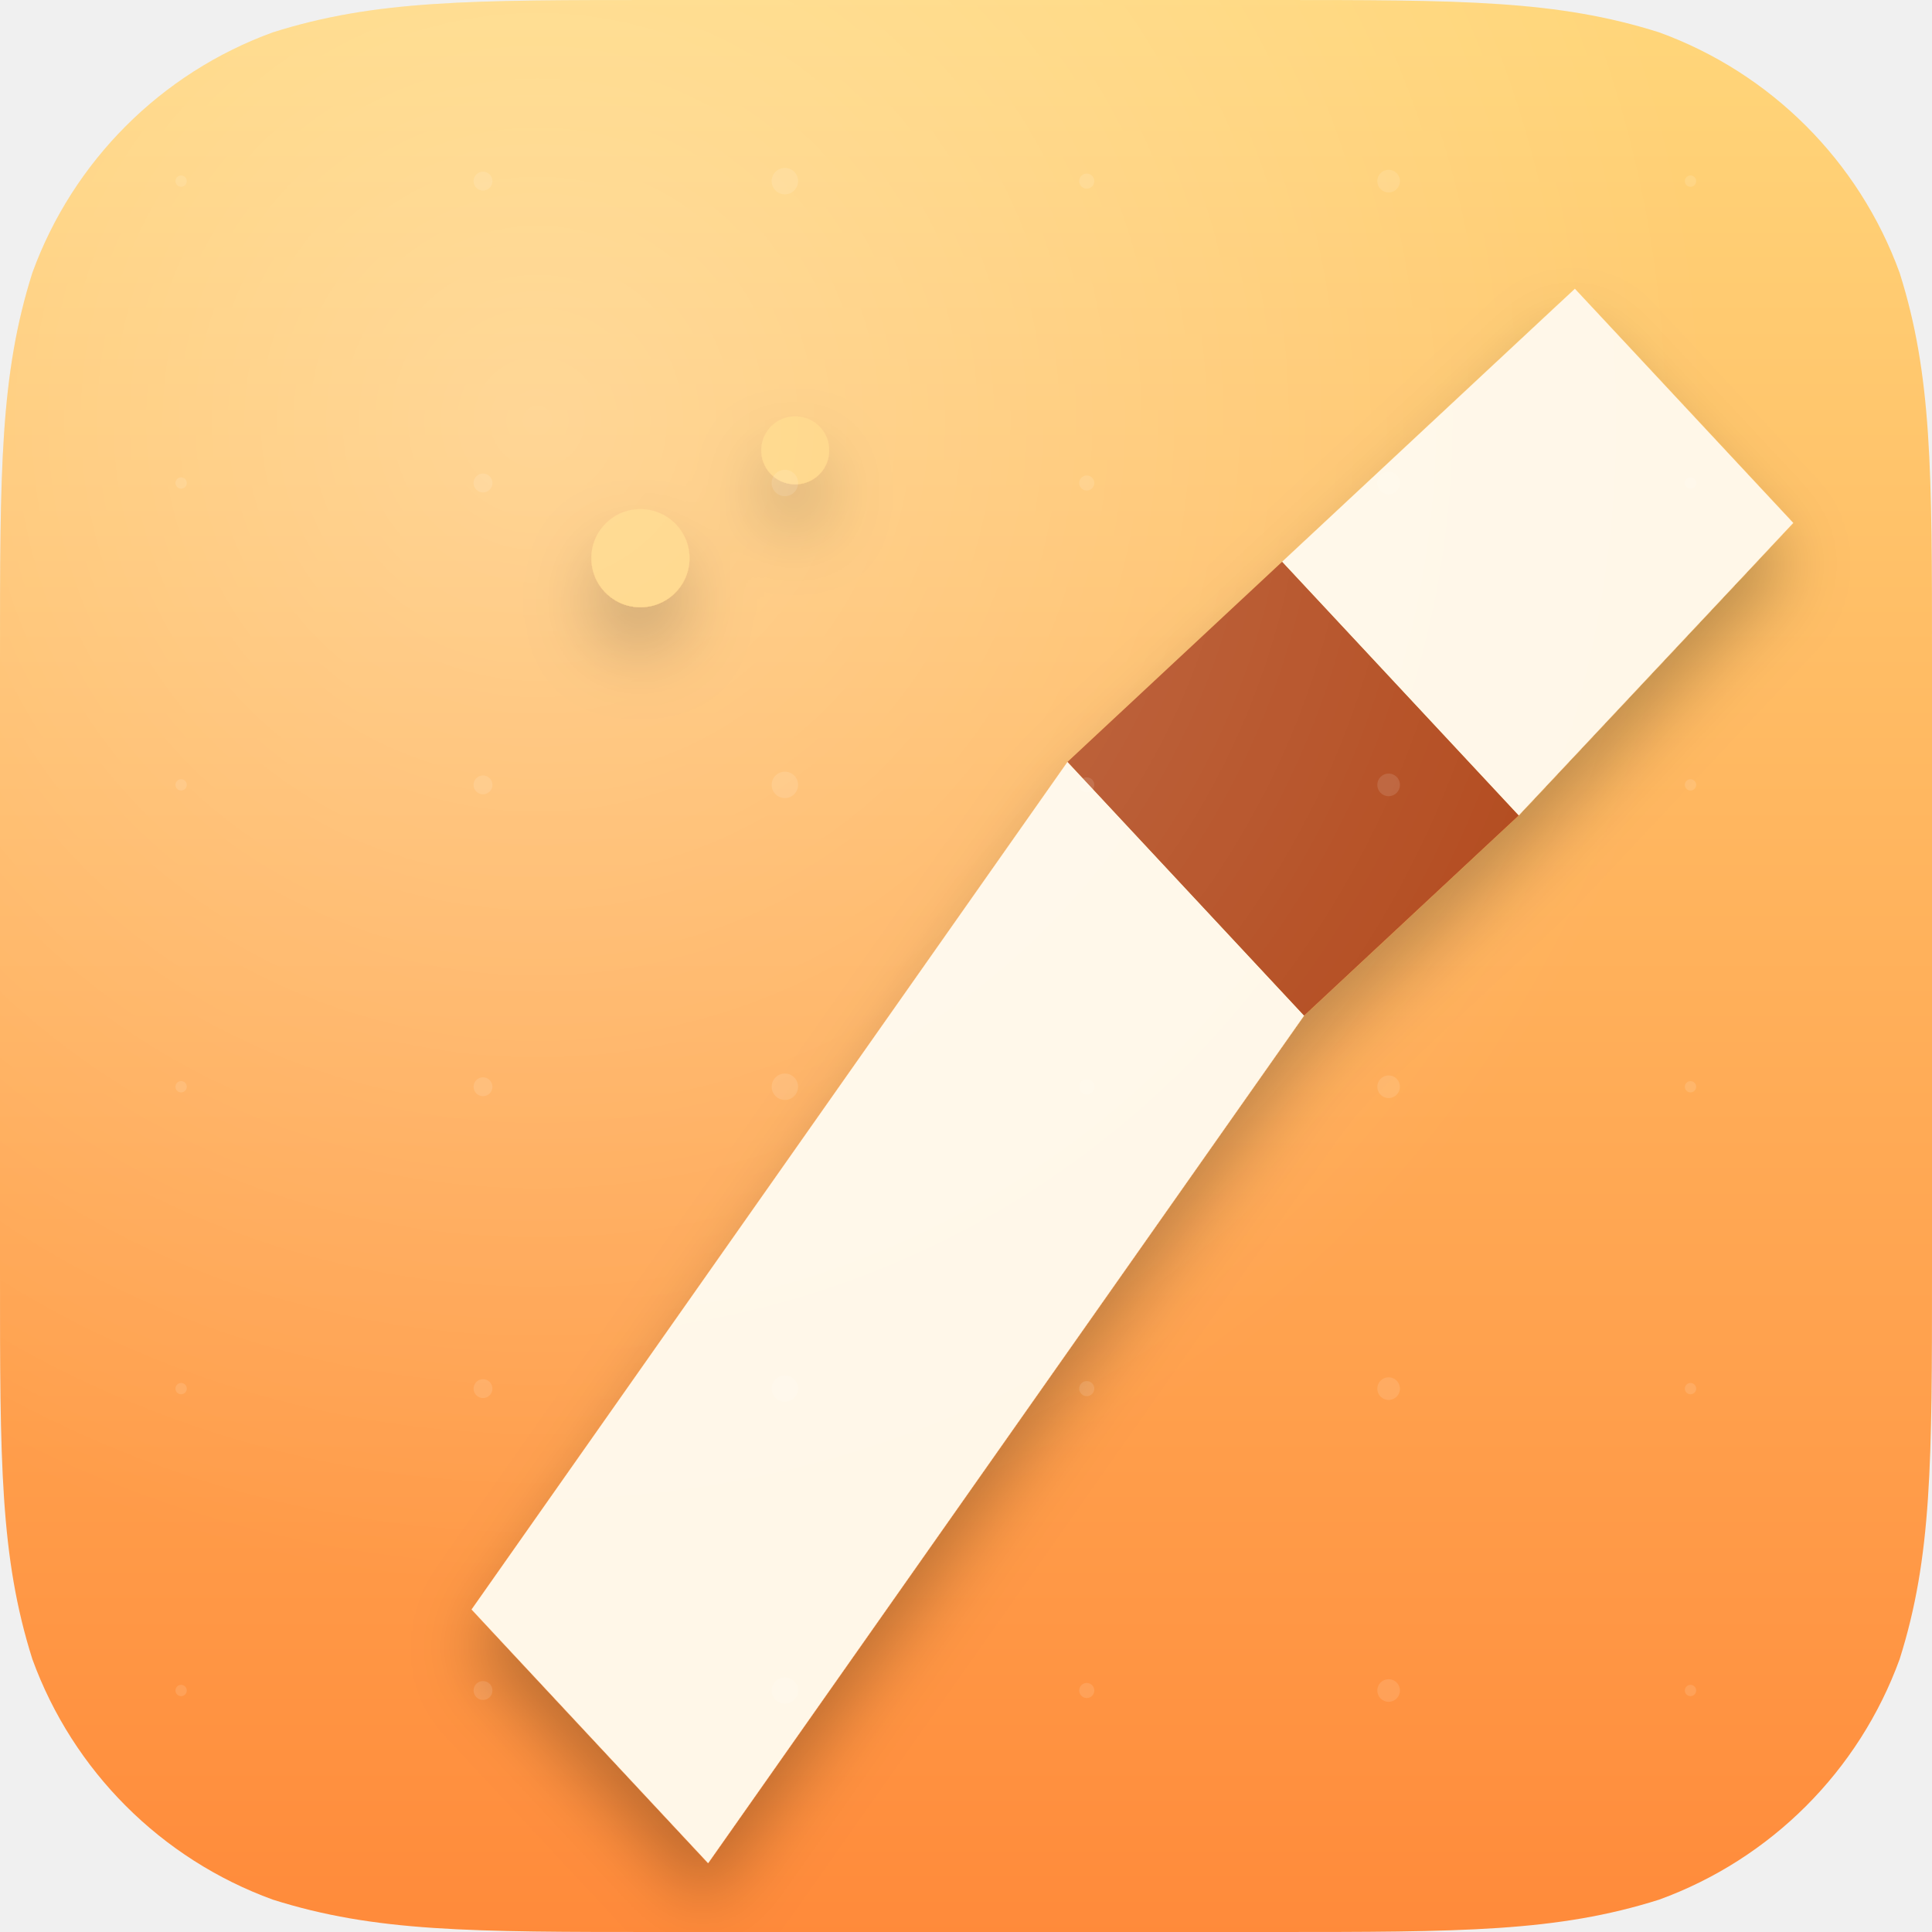
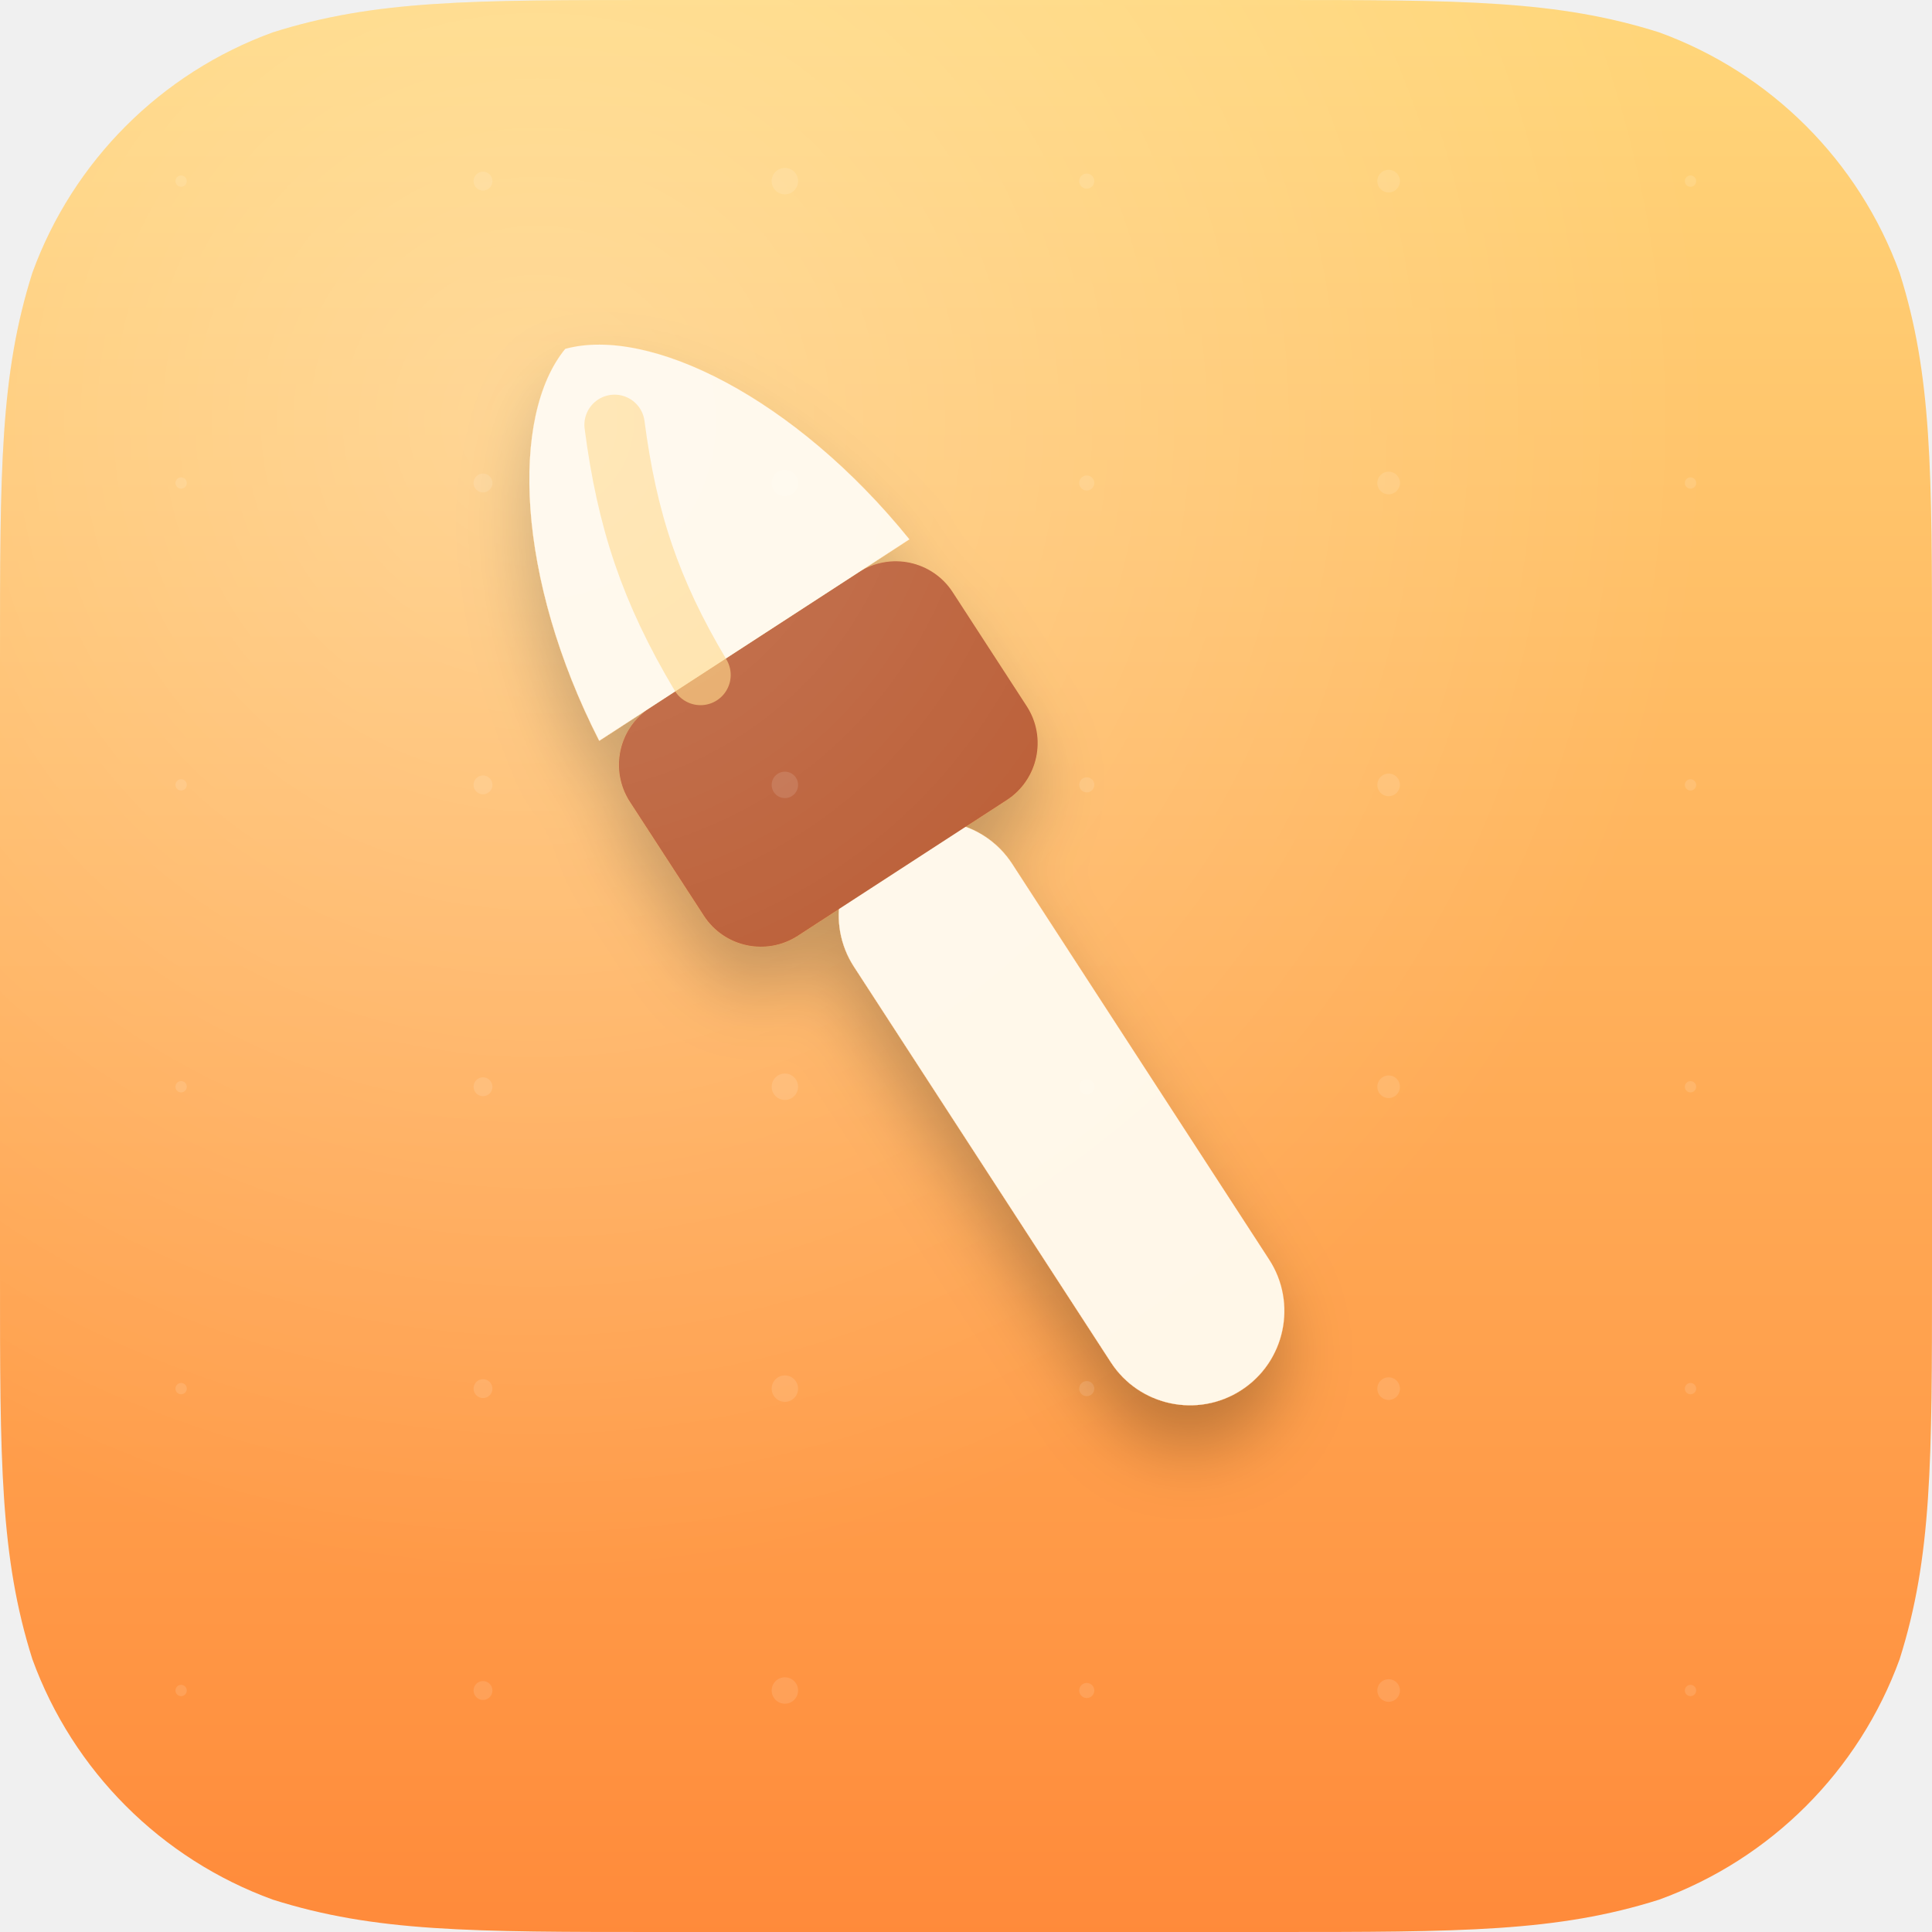
<svg xmlns="http://www.w3.org/2000/svg" viewBox="0 0 1024 1024" width="1024" height="1024" role="img" aria-label="Claymation Appearance">
  <defs>
    <clipPath id="sq">
      <path d="M 350.06 0 L 673.94 0 C 774.74 0 825.13 0 879.39 17.15 L 879.39 17.15 C 938.62 38.71 985.29 85.38 1006.85 144.61 C 1024 198.87 1024 249.26 1024 350.06 L 1024 673.94 C 1024 774.74 1024 825.13 1006.85 879.39 L 1006.85 879.39 C 985.29 938.62 938.62 985.29 879.39 1006.85 C 825.13 1024 774.74 1024 673.94 1024 L 350.06 1024 C 249.26 1024 198.87 1024 144.61 1006.85 L 144.61 1006.85 C 85.38 985.29 38.71 938.62 17.15 879.39 C 0 825.13 0 774.74 0 673.94 L 0 350.06 C 0 249.26 0 198.87 17.15 144.61 L 17.15 144.61 C 38.71 85.38 85.38 38.71 144.61 17.15 C 198.87 0 249.26 0 350.06 0 Z" />
    </clipPath>
    <linearGradient id="bgclaymationappearance" x1="0" y1="0" x2="0" y2="1">
      <stop offset="0" stop-color="#ffd77b" />
      <stop offset="1" stop-color="#ff8a3a" />
    </linearGradient>
    <filter id="shclaymationappearance" x="-20%" y="-20%" width="140%" height="140%">
      <feDropShadow dx="0" dy="22" stdDeviation="18" flood-color="#000" flood-opacity=".26" />
    </filter>
    <radialGradient id="spclaymationappearance" cx="0.28" cy="0.22" r="0.6">
      <stop offset="0" stop-color="#ffffff" stop-opacity=".28" />
      <stop offset="1" stop-color="#ffffff" stop-opacity="0" />
    </radialGradient>
  </defs>
  <g clip-path="url(#sq)">
    <rect width="1024" height="1024" fill="url(#bgclaymationappearance)" />
    <g filter="url(#shclaymationappearance)" transform="rotate(2 512 512)">
-       <path d="M 262 862 L 562 402 L 692 532 L 392 992 Z" fill="#fff7e8" />
-       <path d="M 562 402 L 672 292 L 802 422 L 692 532 Z" fill="#b24a1a" />
-       <path d="M 672 292 L 822 142 L 942 262 L 802 422 Z" fill="#fff7e8" />
-       <circle cx="332" cy="302" r="26" fill="#ffcf70" />
-       <circle cx="412" cy="242" r="18" fill="#ffcf70" />
+       <g transform="rotate(-35 512 512)">
+         <rect x="462" y="430" width="100" height="350" rx="50" fill="#fff7e8" />
+         <rect x="410" y="306" width="204" height="144" rx="36" fill="#b24a1a" />
+         <path d="M 414 306 C 424 210 468 136 512 122 C 556 136 600 210 610 306 Z" fill="#fff7e8" />
+         <path d="M 512 170 C 490 216 480 254 478 306" fill="none" stroke="#ffcf70" stroke-width="32" stroke-linecap="round" opacity=".62" />
+       </g>
    </g>
    <rect width="1024" height="1024" fill="url(#spclaymationappearance)" />
    <circle cx="96" cy="96" r="3" fill="#ffffff" opacity=".12" />
    <circle cx="96" cy="256" r="3" fill="#ffffff" opacity=".12" />
    <circle cx="96" cy="416" r="3" fill="#ffffff" opacity=".12" />
    <circle cx="96" cy="576" r="3" fill="#ffffff" opacity=".12" />
    <circle cx="96" cy="736" r="3" fill="#ffffff" opacity=".12" />
    <circle cx="96" cy="896" r="3" fill="#ffffff" opacity=".12" />
    <circle cx="256" cy="96" r="5" fill="#ffffff" opacity=".12" />
    <circle cx="256" cy="256" r="5" fill="#ffffff" opacity=".12" />
    <circle cx="256" cy="416" r="5" fill="#ffffff" opacity=".12" />
    <circle cx="256" cy="576" r="5" fill="#ffffff" opacity=".12" />
    <circle cx="256" cy="736" r="5" fill="#ffffff" opacity=".12" />
    <circle cx="256" cy="896" r="5" fill="#ffffff" opacity=".12" />
    <circle cx="416" cy="96" r="7" fill="#ffffff" opacity=".12" />
    <circle cx="416" cy="256" r="7" fill="#ffffff" opacity=".12" />
    <circle cx="416" cy="416" r="7" fill="#ffffff" opacity=".12" />
    <circle cx="416" cy="576" r="7" fill="#ffffff" opacity=".12" />
    <circle cx="416" cy="736" r="7" fill="#ffffff" opacity=".12" />
    <circle cx="416" cy="896" r="7" fill="#ffffff" opacity=".12" />
    <circle cx="576" cy="96" r="4" fill="#ffffff" opacity=".12" />
    <circle cx="576" cy="256" r="4" fill="#ffffff" opacity=".12" />
    <circle cx="576" cy="416" r="4" fill="#ffffff" opacity=".12" />
    <circle cx="576" cy="576" r="4" fill="#ffffff" opacity=".12" />
    <circle cx="576" cy="736" r="4" fill="#ffffff" opacity=".12" />
    <circle cx="576" cy="896" r="4" fill="#ffffff" opacity=".12" />
    <circle cx="736" cy="96" r="6" fill="#ffffff" opacity=".12" />
    <circle cx="736" cy="256" r="6" fill="#ffffff" opacity=".12" />
    <circle cx="736" cy="416" r="6" fill="#ffffff" opacity=".12" />
    <circle cx="736" cy="576" r="6" fill="#ffffff" opacity=".12" />
    <circle cx="736" cy="736" r="6" fill="#ffffff" opacity=".12" />
    <circle cx="736" cy="896" r="6" fill="#ffffff" opacity=".12" />
    <circle cx="896" cy="96" r="3" fill="#ffffff" opacity=".12" />
    <circle cx="896" cy="256" r="3" fill="#ffffff" opacity=".12" />
    <circle cx="896" cy="416" r="3" fill="#ffffff" opacity=".12" />
    <circle cx="896" cy="576" r="3" fill="#ffffff" opacity=".12" />
    <circle cx="896" cy="736" r="3" fill="#ffffff" opacity=".12" />
    <circle cx="896" cy="896" r="3" fill="#ffffff" opacity=".12" />
  </g>
</svg>
